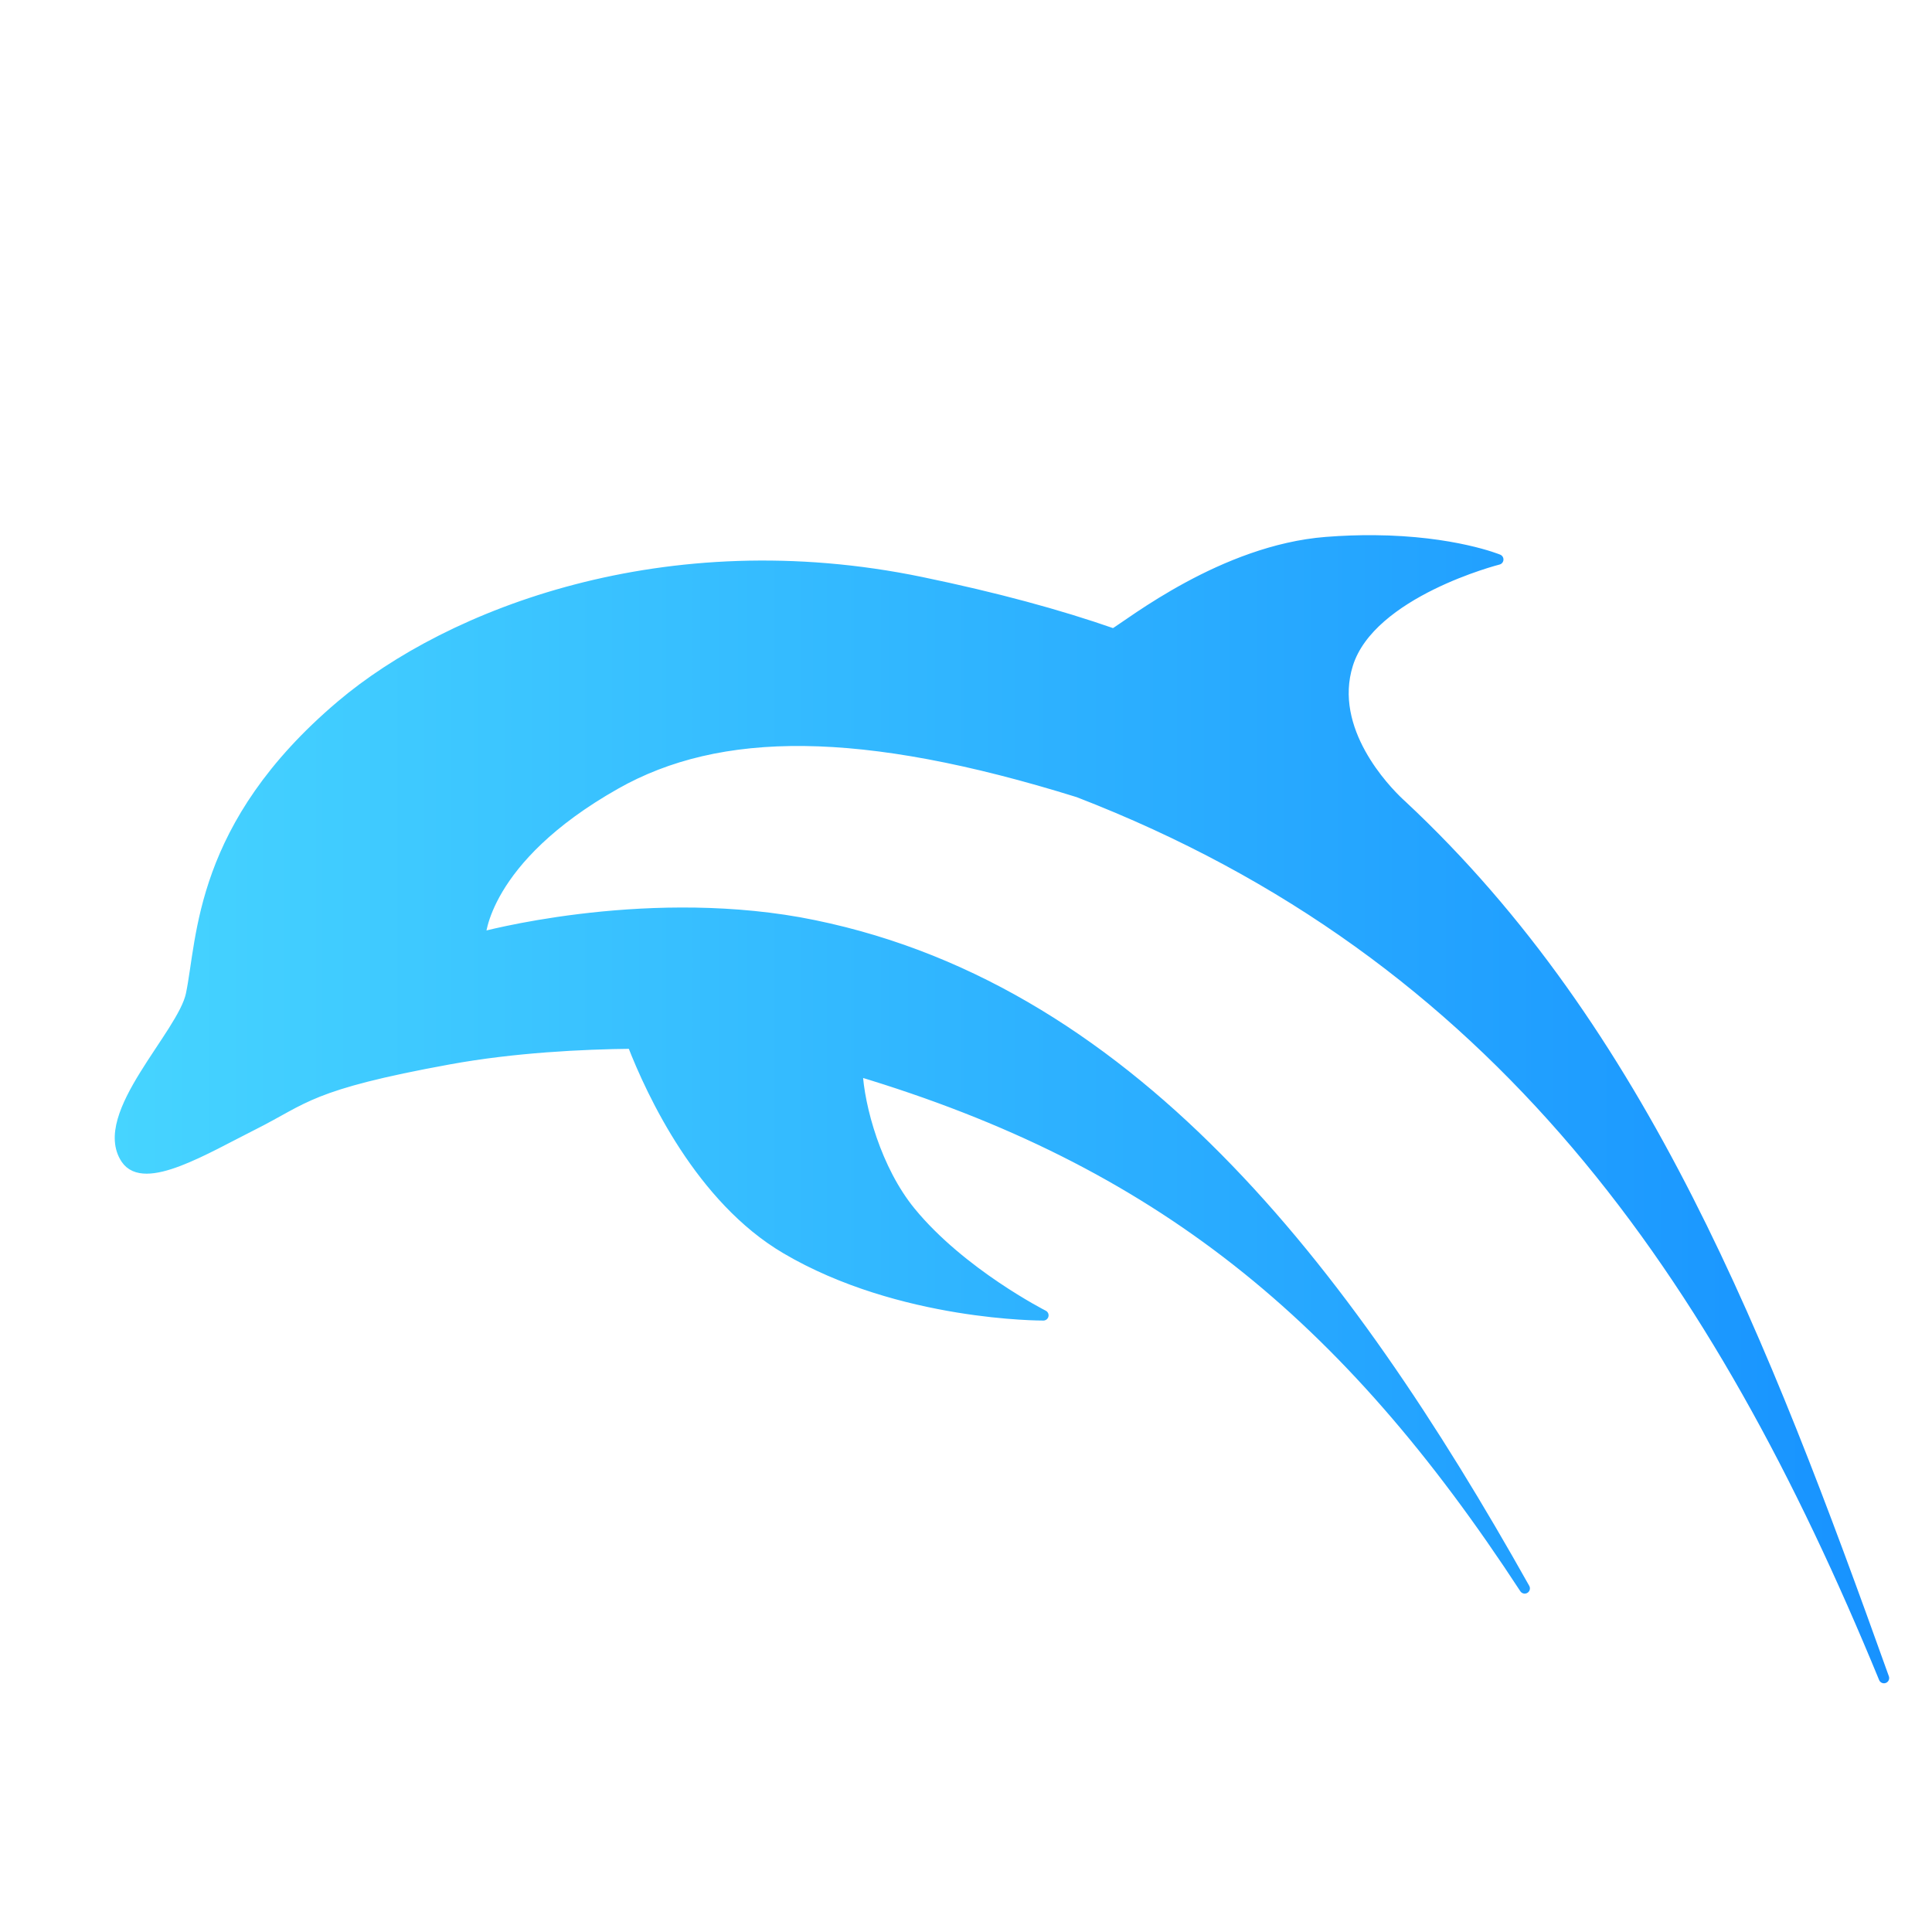
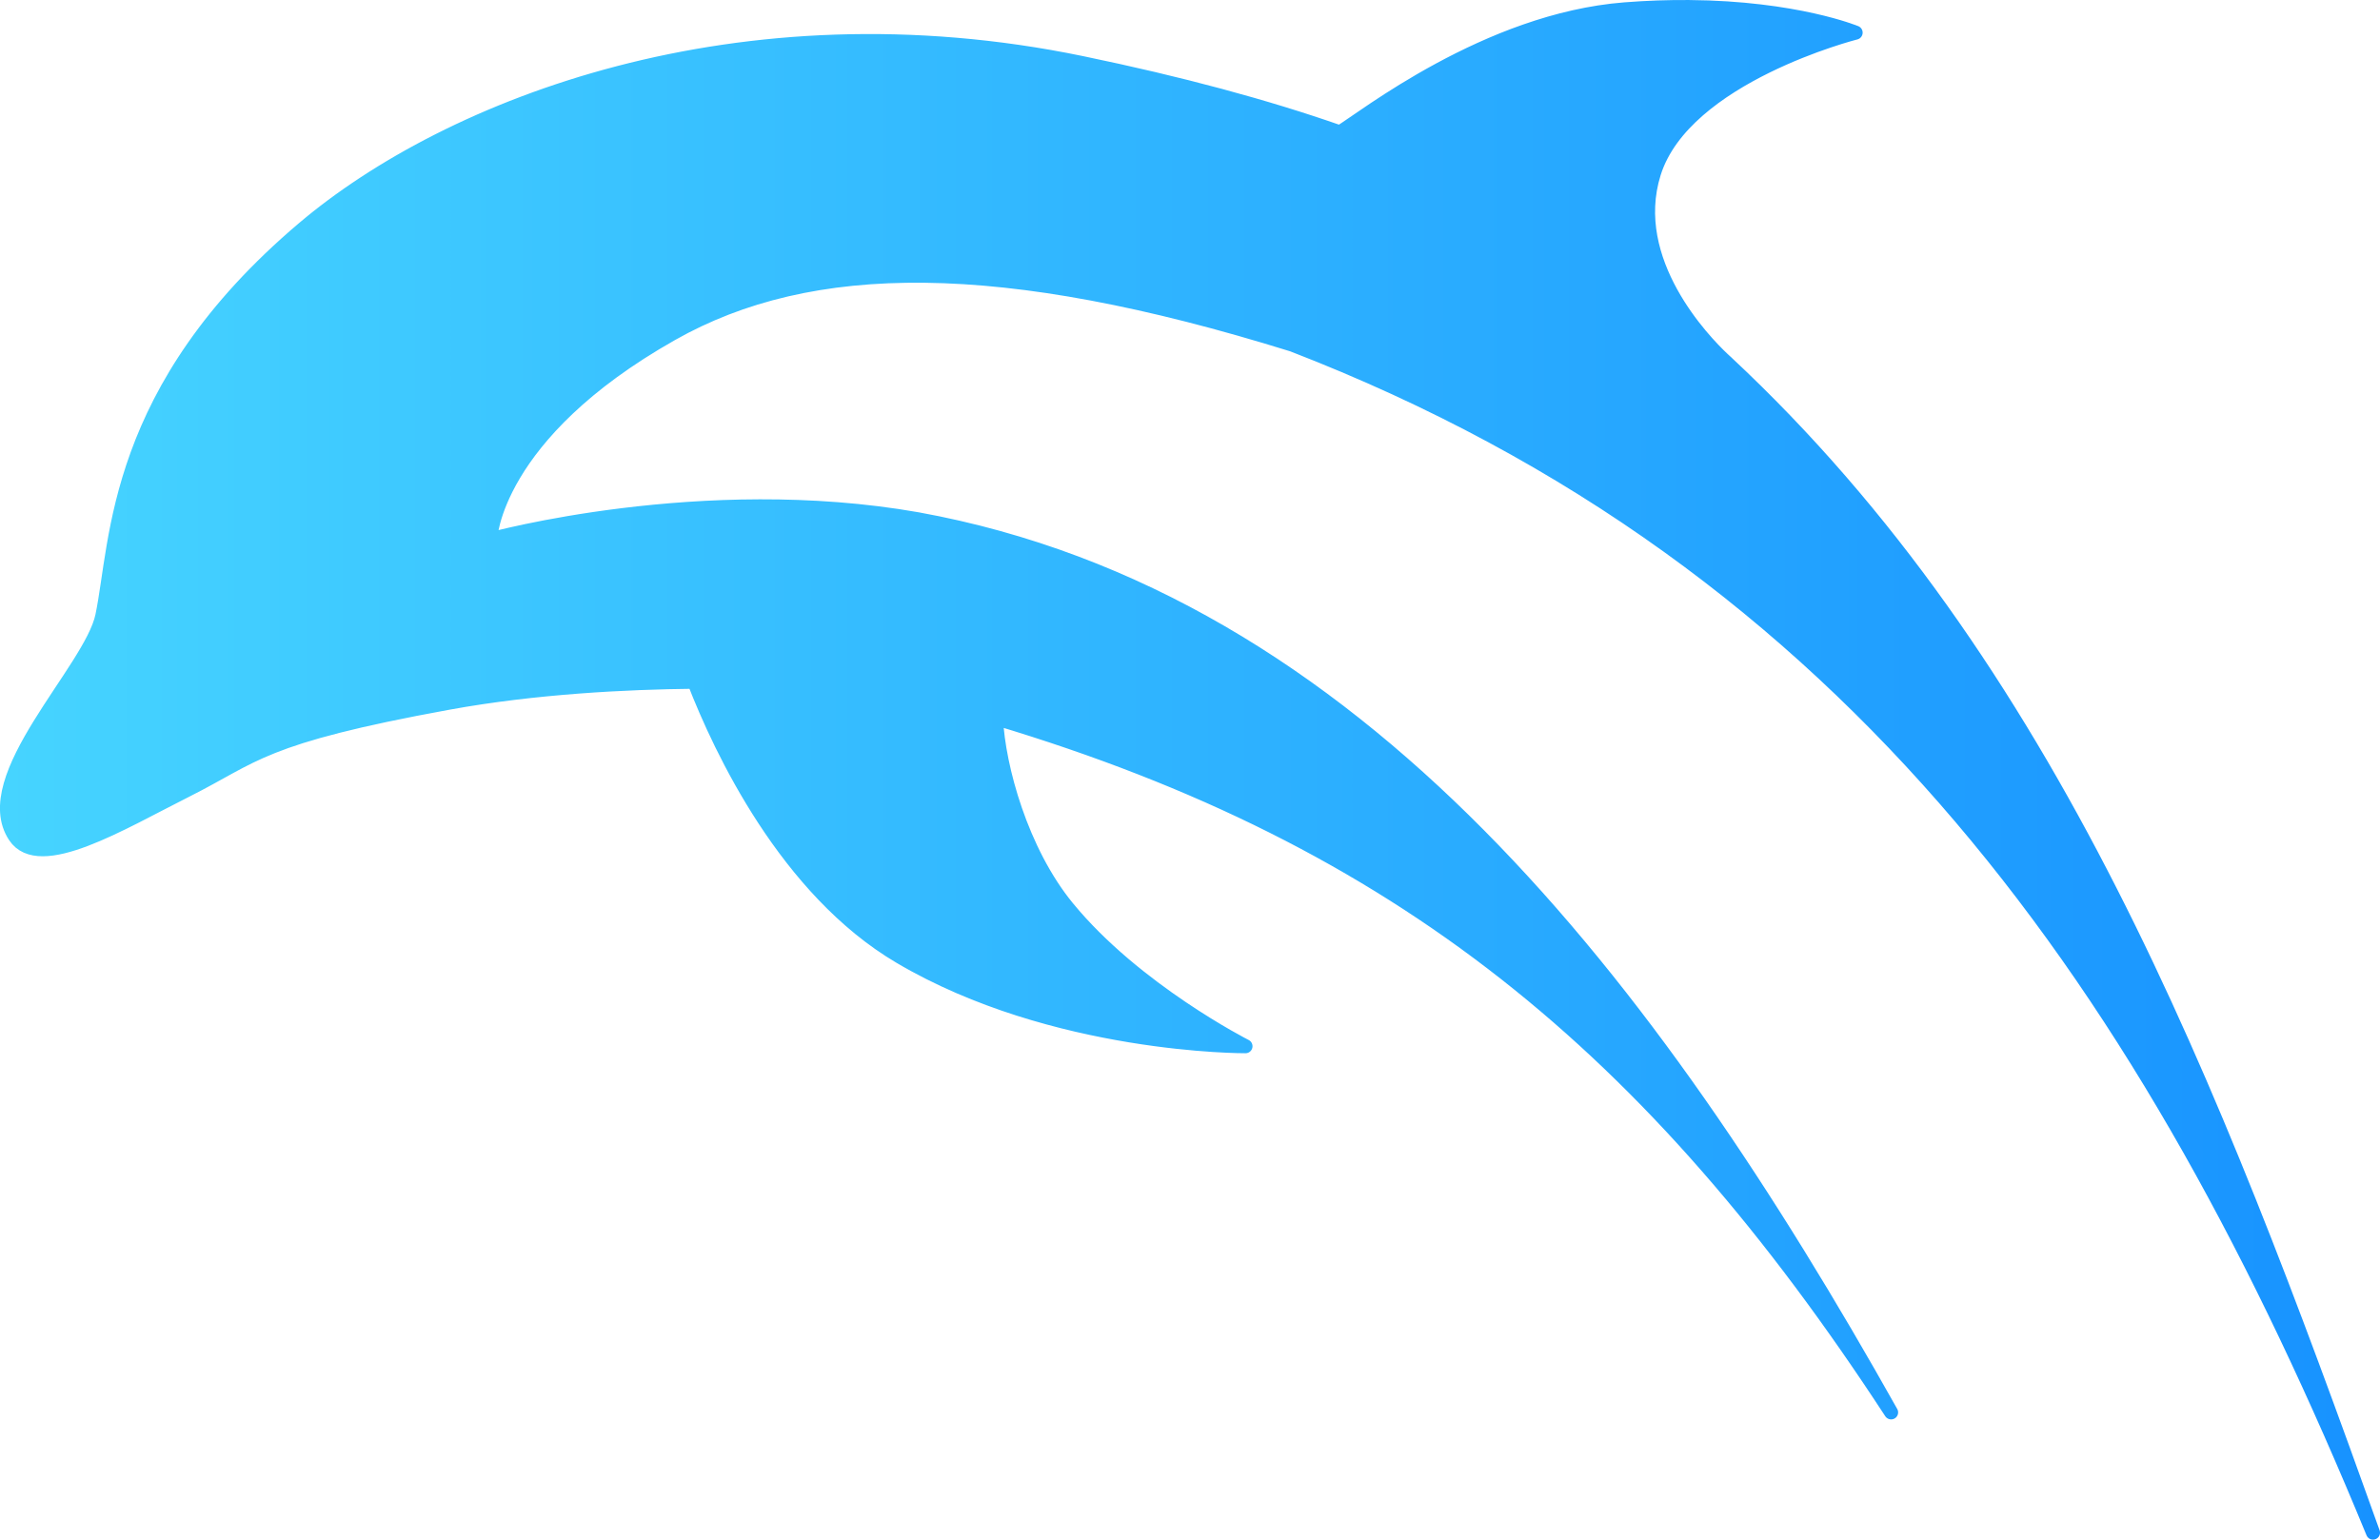
- <svg xmlns="http://www.w3.org/2000/svg" xmlns:xlink="http://www.w3.org/1999/xlink" id="svg11" viewBox="0 0 2048 2048" height="2048" width="2048" version="1.1">
+ <svg xmlns="http://www.w3.org/2000/svg" xmlns:xlink="http://www.w3.org/1999/xlink" id="svg11" viewBox="0 0 1880.928 1217.043" height="1217.043" width="1880.928" version="1.1">
  <defs id="defs15">
    <linearGradient id="g" gradientUnits="userSpaceOnUse" x1="0" y1="506" x2="0" y2="1588">
      <stop offset="0" stop-color="#46D4FF" id="stop833" />
      <stop offset="1" stop-color="#1792FF" id="stop835" />
    </linearGradient>
    <linearGradient gradientUnits="userSpaceOnUse" y2="1197.568" x2="1968.9" y1="1197.568" x1="268.9" id="linearGradient844" xlink:href="#g" />
    <linearGradient gradientUnits="userSpaceOnUse" y2="1197.568" x2="1968.9" y1="1197.568" x1="268.9" id="linearGradient864" xlink:href="#g" />
-     <linearGradient gradientTransform="matrix(1.106488,0,0,1.106488,-175.9089,-149.2711)" y2="1197.568" x2="1968.9" y1="1197.568" x1="268.9" gradientUnits="userSpaceOnUse" id="linearGradient867" xlink:href="#g" />
-     <linearGradient gradientTransform="matrix(1.106488,0,0,1.106488,-175.9089,-149.2711)" y2="1197.568" x2="1968.9" y1="1197.568" x1="268.9" gradientUnits="userSpaceOnUse" id="linearGradient869" xlink:href="#g" />
+     <linearGradient gradientTransform="matrix(1.106488,0,0,1.106488,-297.5807,-716.559)" y2="1197.568" x2="1968.9" y1="1197.568" x1="268.9" gradientUnits="userSpaceOnUse" id="linearGradient867" xlink:href="#g" />
+     <linearGradient gradientTransform="matrix(1.106488,0,0,1.106488,-297.5807,-716.559)" y2="1197.568" x2="1968.9" y1="1197.568" x1="268.9" gradientUnits="userSpaceOnUse" id="linearGradient869" xlink:href="#g" />
  </defs>
  <linearGradient y2="1588" x2="0" y1="506" x1="0" gradientUnits="userSpaceOnUse" id="g-rev">
    <stop style="stop-color:#1792ff;stop-opacity:1" id="stop2" stop-color="#46D4FF" offset="0" />
    <stop style="stop-color:#46d4ff;stop-opacity:1" id="stop4" stop-color="#1792FF" offset="1" />
  </linearGradient>
-   <path id="path9" d="m 1456.467,572.837 c -15.648,-0.122 -32.576,0.406 -50.717,1.826 -108.963,8.533 -206.866,86.308 -225.168,97.241 C 1121.899,651.4 1054.944,633.318 976.638,617.101 705.794,561.009 476.569,650.423 361.546,747.874 210.786,875.603 214.958,994.621 202.529,1054.151 c -8.943,42.838 -99.888,127.928 -68.974,174.291 19.287,28.925 83.472,-10.354 135.249,-36.35 54.437,-27.332 58.632,-42.198 207.404,-69.294 68.445,-12.466 140.478,-16.044 194.109,-16.593 20.87,53.792 72.759,164.364 162.66,217.401 121.387,71.611 273.032,70.709 273.032,70.709 0,0 -87.143,-44.193 -140.755,-109.631 -36.485,-44.533 -54.587,-110.931 -56.444,-149.611 318.884,95.609 518.524,259.37 707.43,548.688 C 1426.07,1344.959 1194.155,1040.863 846.888,977.726 676.392,947.642 509.022,993.709 509.022,993.709 c 0,0 2.423,-82.679 143.398,-162.451 110.062,-62.28 260.464,-63.182 490.729,8.523 445.333,172.038 677.792,510.77 853.925,939.036 -127.934,-357.53 -255.442,-686.477 -511.048,-925.097 l 0.045,0.013 c 0,0 -0.309,-0.269 -0.877,-0.78 -0.706,-0.653 -1.413,-1.306 -2.12,-1.958 -14.523,-13.687 -76.167,-77.003 -54.266,-146.91 24.034,-76.711 159.393,-110.999 159.393,-110.999 0,0 -47.234,-19.589 -131.735,-20.25 z" style="opacity:1;fill:url(#linearGradient869);fill-opacity:1;stroke:url(#linearGradient867);stroke-width:11.065;stroke-linecap:round;stroke-linejoin:round;stroke-miterlimit:4;stroke-dasharray:none;stroke-opacity:1" />
+   <path id="path9" d="m 1334.795,5.55 c -15.648,-0.122 -32.576,0.406 -50.717,1.826 C 1175.116,15.908 1077.213,93.683 1058.911,104.617 1000.228,84.112 933.272,66.03 854.967,49.813 584.123,-6.278 354.897,83.135 239.874,180.586 89.114,308.315 93.286,427.333 80.858,486.863 c -8.943,42.838 -99.888,127.928 -68.974,174.291 19.287,28.925 83.472,-10.354 135.249,-36.35 54.437,-27.332 58.632,-42.198 207.404,-69.294 68.445,-12.466 140.478,-16.044 194.109,-16.593 20.87,53.792 72.759,164.364 162.66,217.401 121.387,71.611 273.032,70.709 273.032,70.709 0,0 -87.143,-44.193 -140.755,-109.631 -36.485,-44.533 -54.587,-110.931 -56.444,-149.611 318.884,95.609 518.524,259.37 707.43,548.688 C 1304.398,777.671 1072.483,473.575 725.216,410.438 554.721,380.354 387.35,426.421 387.35,426.421 c 0,0 2.423,-82.679 143.398,-162.451 110.062,-62.28 260.464,-63.182 490.729,8.523 445.333,172.038 677.792,510.77 853.925,939.036 C 1747.469,854 1619.962,525.054 1364.355,286.433 l 0.045,0.013 c 0,0 -0.309,-0.269 -0.877,-0.78 -0.706,-0.653 -1.413,-1.306 -2.12,-1.958 -14.523,-13.687 -76.167,-77.003 -54.266,-146.91 24.034,-76.711 159.393,-110.999 159.393,-110.999 0,0 -47.234,-19.589 -131.735,-20.25 z" style="opacity:1;fill:url(#linearGradient869);fill-opacity:1;stroke:url(#linearGradient867);stroke-width:11.065;stroke-linecap:round;stroke-linejoin:round;stroke-miterlimit:4;stroke-dasharray:none;stroke-opacity:1" />
</svg>
